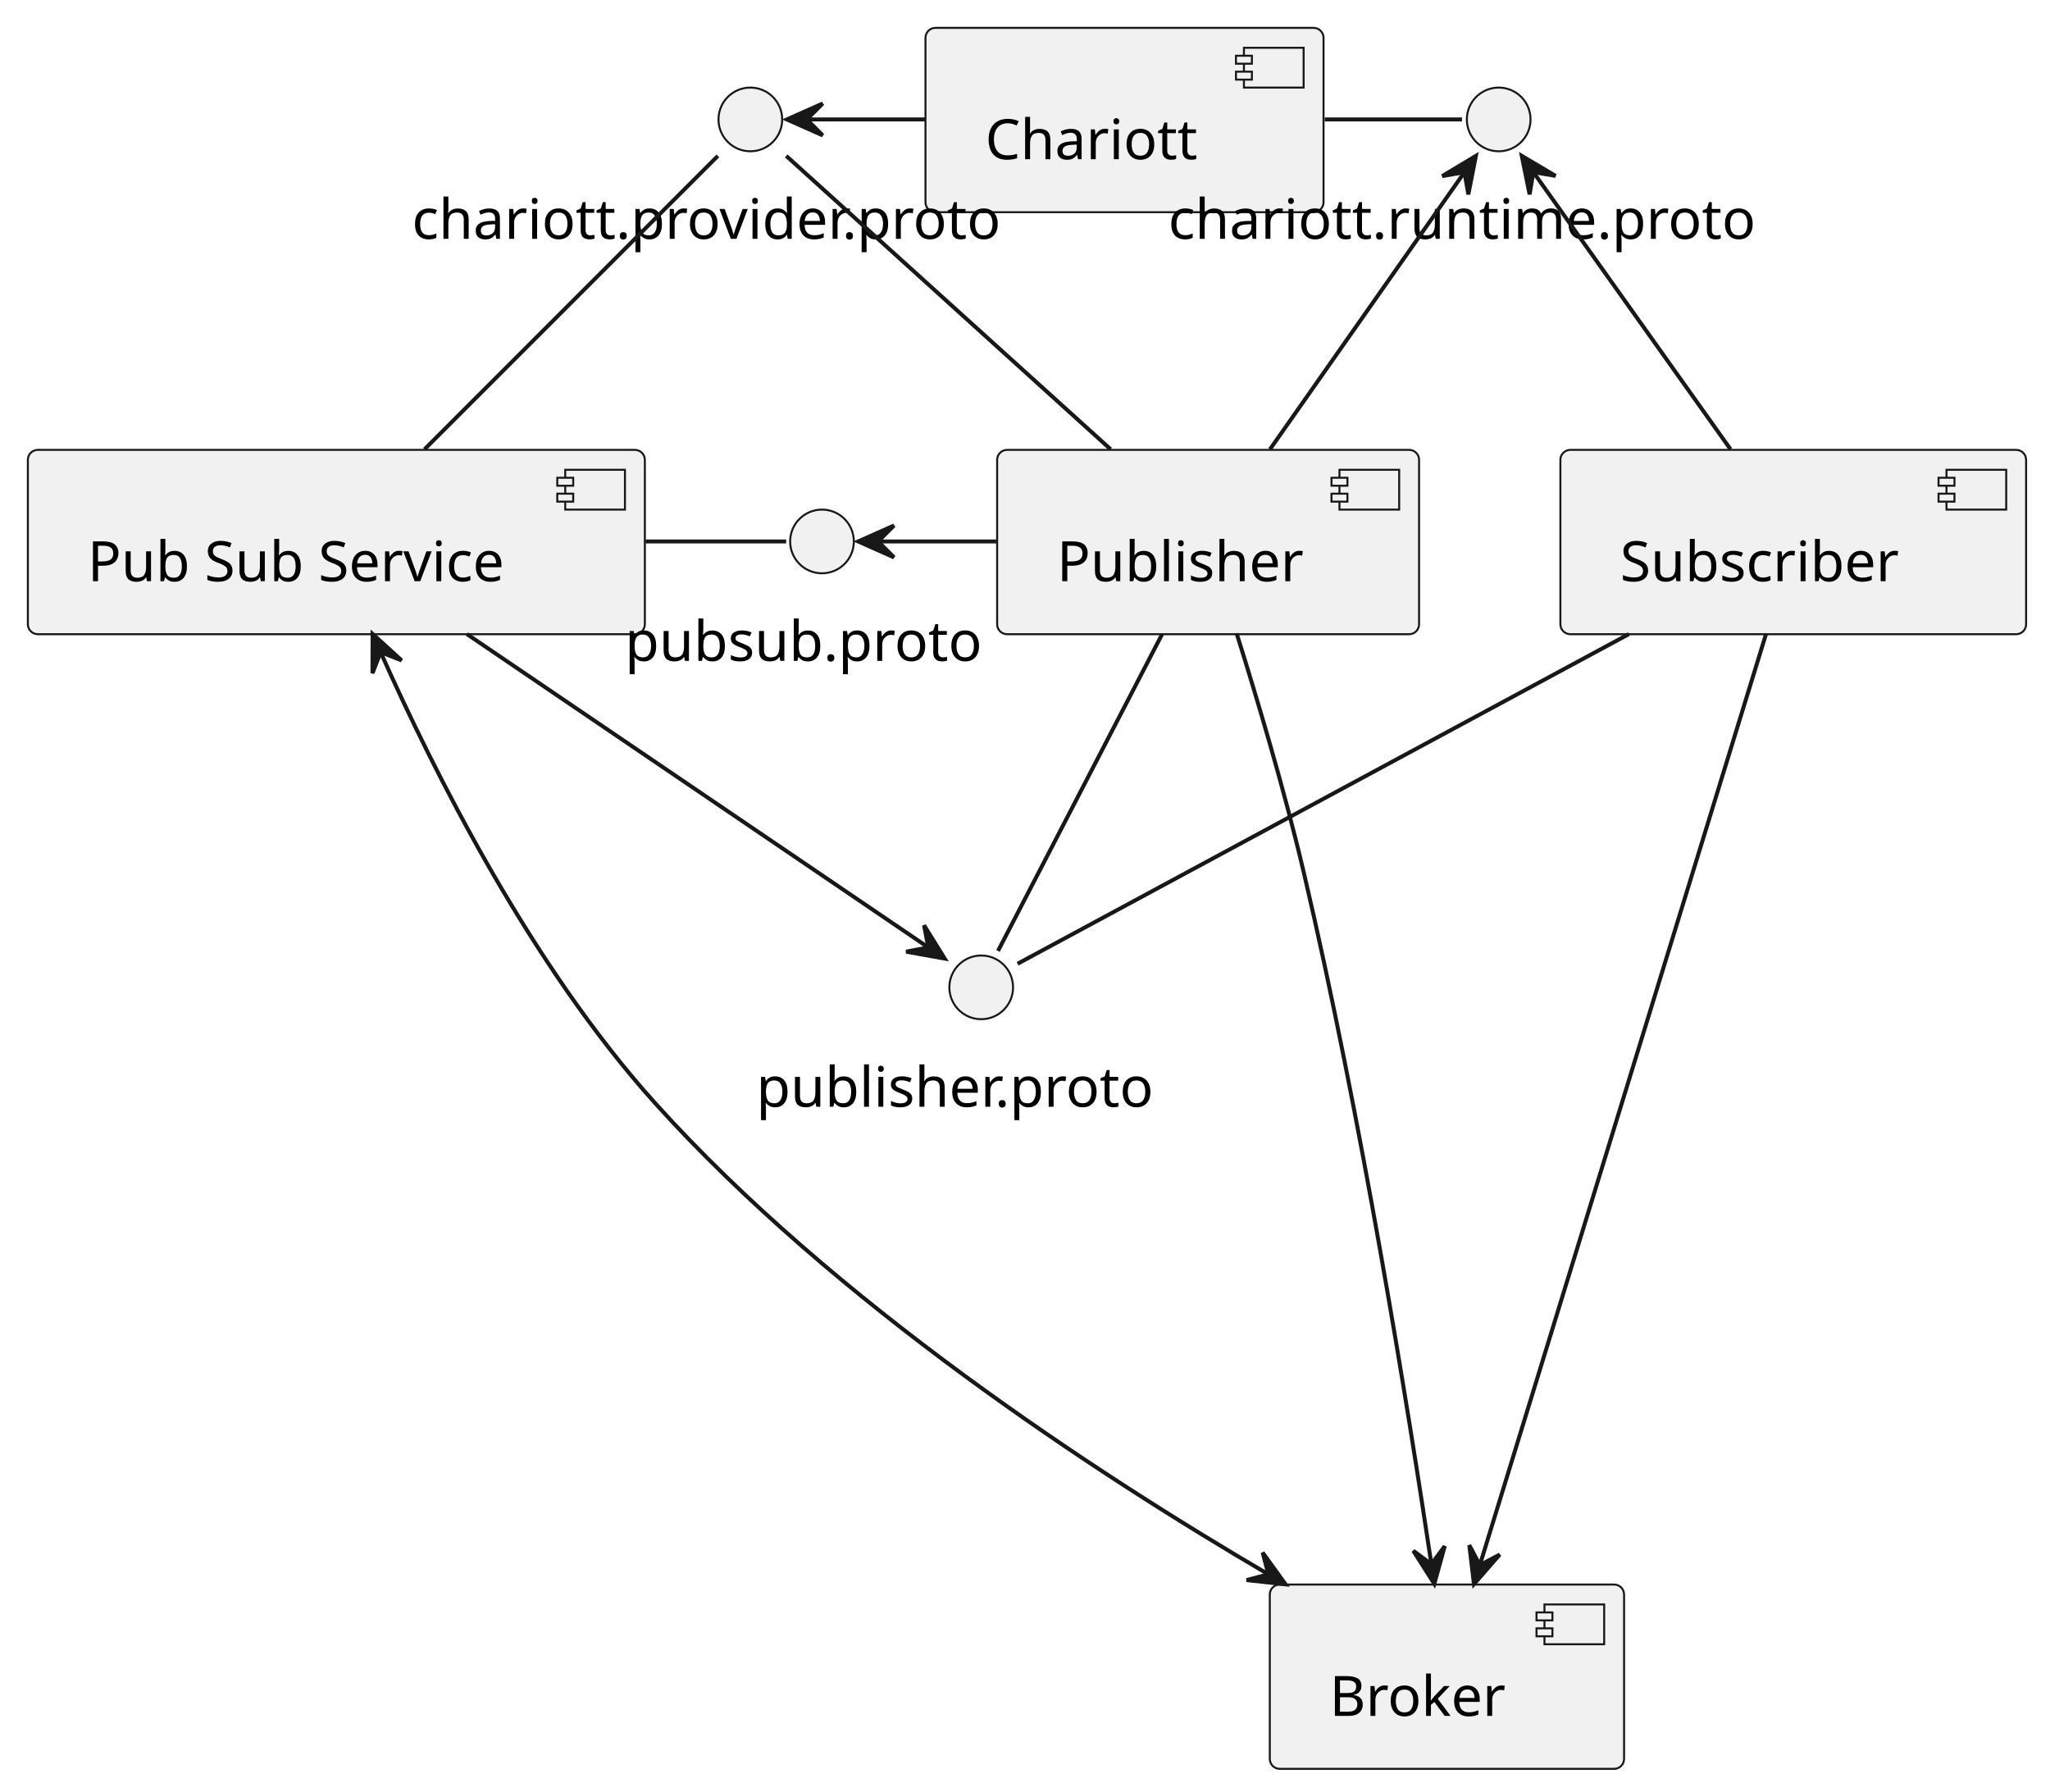
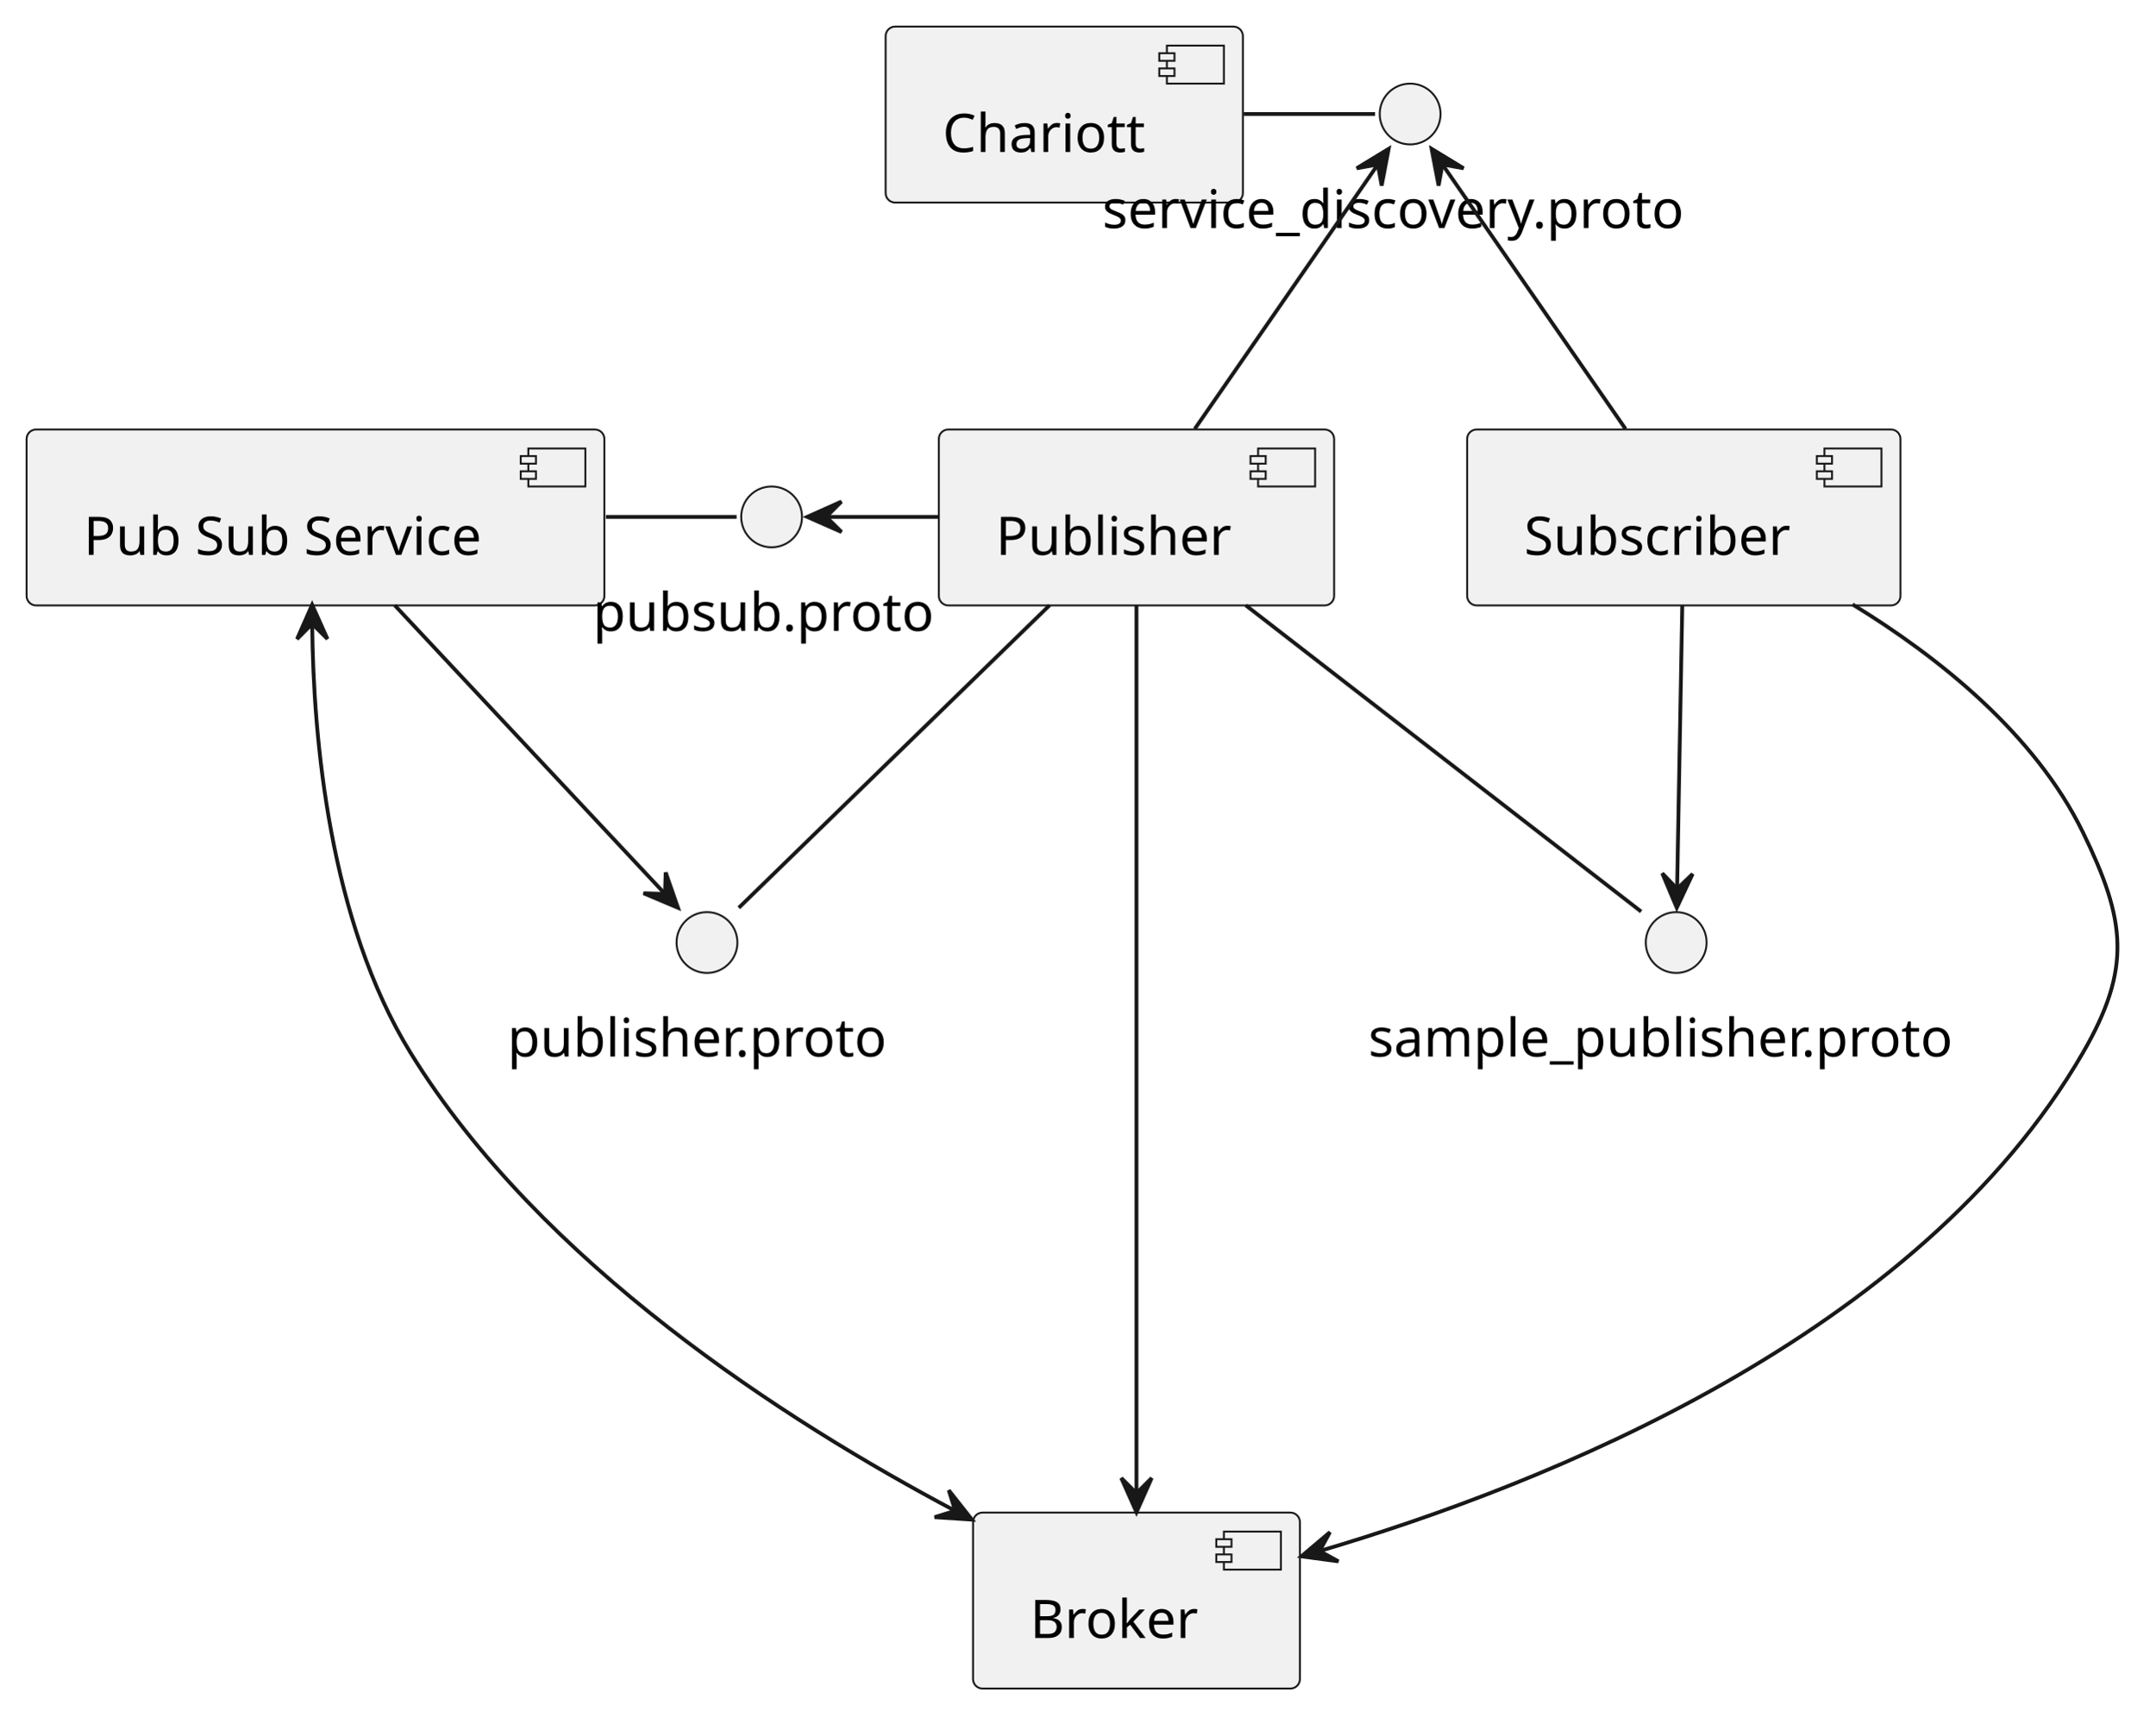
- <svg xmlns="http://www.w3.org/2000/svg" contentStyleType="text/css" height="450px" preserveAspectRatio="none" style="width:515px;height:450px;background:#FFFFFF;" version="1.1" viewBox="0 0 515 450" width="515px" zoomAndPan="magnify">
+ <svg xmlns="http://www.w3.org/2000/svg" contentStyleType="text/css" height="450px" preserveAspectRatio="none" style="width:567px;height:450px;background:#FFFFFF;" version="1.1" viewBox="0 0 567 450" width="567px" zoomAndPan="magnify">
  <defs />
  <g>
    <g id="elem_chariott">
-       <rect fill="#F1F1F1" height="46.297" rx="2.5" ry="2.5" style="stroke:#181818;stroke-width:0.5;" width="100" x="232.5" y="7" />
-       <rect fill="#F1F1F1" height="10" style="stroke:#181818;stroke-width:0.5;" width="15" x="312.5" y="12" />
-       <rect fill="#F1F1F1" height="2" style="stroke:#181818;stroke-width:0.5;" width="4" x="310.5" y="14" />
-       <rect fill="#F1F1F1" height="2" style="stroke:#181818;stroke-width:0.5;" width="4" x="310.5" y="18" />
-       <text fill="#000000" font-family="sans-serif" font-size="14" lengthAdjust="spacing" textLength="60" x="247.5" y="39.995">Chariott</text>
+       <rect fill="#F1F1F1" height="46.297" rx="2.5" ry="2.5" style="stroke:#181818;stroke-width:0.5;" width="94" x="233" y="7" />
+       <rect fill="#F1F1F1" height="10" style="stroke:#181818;stroke-width:0.5;" width="15" x="307" y="12" />
+       <rect fill="#F1F1F1" height="2" style="stroke:#181818;stroke-width:0.5;" width="4" x="305" y="14" />
+       <rect fill="#F1F1F1" height="2" style="stroke:#181818;stroke-width:0.5;" width="4" x="305" y="18" />
+       <text fill="#000000" font-family="sans-serif" font-size="14" lengthAdjust="spacing" textLength="54" x="248" y="39.995">Chariott</text>
    </g>
-     <g id="elem_chariott.provider.proto">
-       <ellipse cx="188.5" cy="30" fill="#F1F1F1" rx="8" ry="8" style="stroke:#181818;stroke-width:0.5;" />
-       <text fill="#000000" font-family="sans-serif" font-size="14" lengthAdjust="spacing" textLength="170" x="103.5" y="59.995">chariott.provider.proto</text>
-     </g>
-     <g id="elem_chariott.runtime.proto">
-       <ellipse cx="376.5" cy="30" fill="#F1F1F1" rx="8" ry="8" style="stroke:#181818;stroke-width:0.5;" />
-       <text fill="#000000" font-family="sans-serif" font-size="14" lengthAdjust="spacing" textLength="166" x="293.5" y="59.995">chariott.runtime.proto</text>
+     <g id="elem_service_discovery.proto">
+       <ellipse cx="371" cy="30" fill="#F1F1F1" rx="8" ry="8" style="stroke:#181818;stroke-width:0.5;" />
+       <text fill="#000000" font-family="sans-serif" font-size="14" lengthAdjust="spacing" textLength="162" x="290" y="59.995">service_discovery.proto</text>
    </g>
    <g id="elem_ps_service">
-       <rect fill="#F1F1F1" height="46.297" rx="2.5" ry="2.5" style="stroke:#181818;stroke-width:0.5;" width="155" x="7" y="113" />
-       <rect fill="#F1F1F1" height="10" style="stroke:#181818;stroke-width:0.5;" width="15" x="142" y="118" />
-       <rect fill="#F1F1F1" height="2" style="stroke:#181818;stroke-width:0.5;" width="4" x="140" y="120" />
-       <rect fill="#F1F1F1" height="2" style="stroke:#181818;stroke-width:0.5;" width="4" x="140" y="124" />
-       <text fill="#000000" font-family="sans-serif" font-size="14" lengthAdjust="spacing" textLength="115" x="22" y="145.995">Pub Sub Service</text>
+       <rect fill="#F1F1F1" height="46.297" rx="2.5" ry="2.5" style="stroke:#181818;stroke-width:0.5;" width="152" x="7" y="113" />
+       <rect fill="#F1F1F1" height="10" style="stroke:#181818;stroke-width:0.5;" width="15" x="139" y="118" />
+       <rect fill="#F1F1F1" height="2" style="stroke:#181818;stroke-width:0.5;" width="4" x="137" y="120" />
+       <rect fill="#F1F1F1" height="2" style="stroke:#181818;stroke-width:0.5;" width="4" x="137" y="124" />
+       <text fill="#000000" font-family="sans-serif" font-size="14" lengthAdjust="spacing" textLength="112" x="22" y="145.995">Pub Sub Service</text>
    </g>
    <g id="elem_pubsub.proto">
-       <ellipse cx="206.5" cy="136" fill="#F1F1F1" rx="8" ry="8" style="stroke:#181818;stroke-width:0.5;" />
-       <text fill="#000000" font-family="sans-serif" font-size="14" lengthAdjust="spacing" textLength="99" x="157" y="165.995">pubsub.proto</text>
+       <ellipse cx="203" cy="136" fill="#F1F1F1" rx="8" ry="8" style="stroke:#181818;stroke-width:0.5;" />
+       <text fill="#000000" font-family="sans-serif" font-size="14" lengthAdjust="spacing" textLength="94" x="156" y="165.995">pubsub.proto</text>
    </g>
    <g id="elem_publisher.proto">
-       <ellipse cx="246.5" cy="248" fill="#F1F1F1" rx="8" ry="8" style="stroke:#181818;stroke-width:0.5;" />
-       <text fill="#000000" font-family="sans-serif" font-size="14" lengthAdjust="spacing" textLength="113" x="190" y="277.995">publisher.proto</text>
+       <ellipse cx="186" cy="248" fill="#F1F1F1" rx="8" ry="8" style="stroke:#181818;stroke-width:0.5;" />
+       <text fill="#000000" font-family="sans-serif" font-size="14" lengthAdjust="spacing" textLength="105" x="133.5" y="277.995">publisher.proto</text>
    </g>
    <g id="elem_pub">
-       <rect fill="#F1F1F1" height="46.297" rx="2.5" ry="2.5" style="stroke:#181818;stroke-width:0.5;" width="106" x="250.5" y="113" />
-       <rect fill="#F1F1F1" height="10" style="stroke:#181818;stroke-width:0.5;" width="15" x="336.5" y="118" />
-       <rect fill="#F1F1F1" height="2" style="stroke:#181818;stroke-width:0.5;" width="4" x="334.5" y="120" />
-       <rect fill="#F1F1F1" height="2" style="stroke:#181818;stroke-width:0.5;" width="4" x="334.5" y="124" />
-       <text fill="#000000" font-family="sans-serif" font-size="14" lengthAdjust="spacing" textLength="66" x="265.5" y="145.995">Publisher</text>
+       <rect fill="#F1F1F1" height="46.297" rx="2.5" ry="2.5" style="stroke:#181818;stroke-width:0.5;" width="104" x="247" y="113" />
+       <rect fill="#F1F1F1" height="10" style="stroke:#181818;stroke-width:0.5;" width="15" x="331" y="118" />
+       <rect fill="#F1F1F1" height="2" style="stroke:#181818;stroke-width:0.5;" width="4" x="329" y="120" />
+       <rect fill="#F1F1F1" height="2" style="stroke:#181818;stroke-width:0.5;" width="4" x="329" y="124" />
+       <text fill="#000000" font-family="sans-serif" font-size="14" lengthAdjust="spacing" textLength="64" x="262" y="145.995">Publisher</text>
+     </g>
+     <g id="elem_sample_publisher.proto">
+       <ellipse cx="441" cy="248" fill="#F1F1F1" rx="8" ry="8" style="stroke:#181818;stroke-width:0.5;" />
+       <text fill="#000000" font-family="sans-serif" font-size="14" lengthAdjust="spacing" textLength="162" x="360" y="277.995">sample_publisher.proto</text>
    </g>
    <g id="elem_sub">
-       <rect fill="#F1F1F1" height="46.297" rx="2.5" ry="2.5" style="stroke:#181818;stroke-width:0.5;" width="117" x="392" y="113" />
-       <rect fill="#F1F1F1" height="10" style="stroke:#181818;stroke-width:0.5;" width="15" x="489" y="118" />
-       <rect fill="#F1F1F1" height="2" style="stroke:#181818;stroke-width:0.5;" width="4" x="487" y="120" />
-       <rect fill="#F1F1F1" height="2" style="stroke:#181818;stroke-width:0.5;" width="4" x="487" y="124" />
-       <text fill="#000000" font-family="sans-serif" font-size="14" lengthAdjust="spacing" textLength="77" x="407" y="145.995">Subscriber</text>
+       <rect fill="#F1F1F1" height="46.297" rx="2.5" ry="2.5" style="stroke:#181818;stroke-width:0.5;" width="114" x="386" y="113" />
+       <rect fill="#F1F1F1" height="10" style="stroke:#181818;stroke-width:0.5;" width="15" x="480" y="118" />
+       <rect fill="#F1F1F1" height="2" style="stroke:#181818;stroke-width:0.5;" width="4" x="478" y="120" />
+       <rect fill="#F1F1F1" height="2" style="stroke:#181818;stroke-width:0.5;" width="4" x="478" y="124" />
+       <text fill="#000000" font-family="sans-serif" font-size="14" lengthAdjust="spacing" textLength="74" x="401" y="145.995">Subscriber</text>
    </g>
    <g id="elem_Broker">
-       <rect fill="#F1F1F1" height="46.297" rx="2.5" ry="2.5" style="stroke:#181818;stroke-width:0.5;" width="89" x="319" y="398" />
-       <rect fill="#F1F1F1" height="10" style="stroke:#181818;stroke-width:0.5;" width="15" x="388" y="403" />
-       <rect fill="#F1F1F1" height="2" style="stroke:#181818;stroke-width:0.5;" width="4" x="386" y="405" />
-       <rect fill="#F1F1F1" height="2" style="stroke:#181818;stroke-width:0.5;" width="4" x="386" y="409" />
-       <text fill="#000000" font-family="sans-serif" font-size="14" lengthAdjust="spacing" textLength="49" x="334" y="430.995">Broker</text>
+       <rect fill="#F1F1F1" height="46.297" rx="2.5" ry="2.5" style="stroke:#181818;stroke-width:0.5;" width="86" x="256" y="398" />
+       <rect fill="#F1F1F1" height="10" style="stroke:#181818;stroke-width:0.5;" width="15" x="322" y="403" />
+       <rect fill="#F1F1F1" height="2" style="stroke:#181818;stroke-width:0.5;" width="4" x="320" y="405" />
+       <rect fill="#F1F1F1" height="2" style="stroke:#181818;stroke-width:0.5;" width="4" x="320" y="409" />
+       <text fill="#000000" font-family="sans-serif" font-size="14" lengthAdjust="spacing" textLength="46" x="271" y="430.995">Broker</text>
    </g>
-     <g id="link_chariott.provider.proto_chariott">
-       <path d="M202.844,30 C212.719,30 222.594,30 232.469,30 " fill="none" id="chariott.provider.proto-backto-chariott" style="stroke:#181818;stroke-width:1.0;" />
-       <polygon fill="#181818" points="197.68,30,206.68,34,202.68,30,206.68,26,197.68,30" style="stroke:#181818;stroke-width:1.0;" />
-     </g>
-     <g id="link_chariott_chariott.runtime.proto">
-       <path d="M332.805,30 C344.297,30 355.79,30 367.283,30 " fill="none" id="chariott-chariott.runtime.proto" style="stroke:#181818;stroke-width:1.0;" />
-     </g>
-     <g id="link_chariott.provider.proto_ps_service">
-       <path d="M180.339,39.161 C164.633,54.867 129.718,89.782 106.651,112.849 " fill="none" id="chariott.provider.proto-ps_service" style="stroke:#181818;stroke-width:1.0;" />
+     <g id="link_chariott_service_discovery.proto">
+       <path d="M327.28,30 C338.78,30 350.28,30 361.78,30 " fill="none" id="chariott-service_discovery.proto" style="stroke:#181818;stroke-width:1.0;" />
    </g>
    <g id="link_ps_service_pubsub.proto">
-       <path d="M162.18,136 C173.952,136 185.725,136 197.497,136 " fill="none" id="ps_service-pubsub.proto" style="stroke:#181818;stroke-width:1.0;" />
+       <path d="M159.41,136 C170.87,136 182.34,136 193.8,136 " fill="none" id="ps_service-pubsub.proto" style="stroke:#181818;stroke-width:1.0;" />
    </g>
    <g id="link_ps_service_publisher.proto">
-       <path d="M117.283,159.26 C152.794,183.373 207.746,220.685 232.985,237.823 " fill="none" id="ps_service-to-publisher.proto" style="stroke:#181818;stroke-width:1.0;" />
-       <polygon fill="#181818" points="237.341,240.781,232.141,232.417,233.204,237.973,227.648,239.035,237.341,240.781" style="stroke:#181818;stroke-width:1.0;" />
+       <path d="M103.84,159.26 C125.27,182.14 157.82,216.9 174.8,235.04 " fill="none" id="ps_service-to-publisher.proto" style="stroke:#181818;stroke-width:1.0;" />
+       <polygon fill="#181818" points="178.37,238.86,175.134,229.558,174.951,235.212,169.297,235.029,178.37,238.86" style="stroke:#181818;stroke-width:1.0;" />
    </g>
-     <g id="link_chariott.provider.proto_pub">
-       <path d="M197.524,39.161 C214.891,54.867 253.499,89.782 279.006,112.849 " fill="none" id="chariott.provider.proto-pub" style="stroke:#181818;stroke-width:1.0;" />
-     </g>
-     <g id="link_chariott.runtime.proto_pub">
-       <path d="M367.645,43.616 C355.596,60.78 333.848,91.764 319.048,112.849 " fill="none" id="chariott.runtime.proto-backto-pub" style="stroke:#181818;stroke-width:1.0;" />
-       <polygon fill="#181818" points="370.772,39.161,362.327,44.229,367.899,43.254,368.875,48.825,370.772,39.161" style="stroke:#181818;stroke-width:1.0;" />
+     <g id="link_service_discovery.proto_pub">
+       <path d="M362.27,43.62 C350.38,60.78 328.93,91.76 314.34,112.85 " fill="none" id="service_discovery.proto-backto-pub" style="stroke:#181818;stroke-width:1.0;" />
+       <polygon fill="#181818" points="365.35,39.16,356.935,44.277,362.501,43.269,363.509,48.835,365.35,39.16" style="stroke:#181818;stroke-width:1.0;" />
    </g>
    <g id="link_pubsub.proto_pub">
-       <path d="M220.742,136 C230.586,136 240.431,136 250.276,136 " fill="none" id="pubsub.proto-backto-pub" style="stroke:#181818;stroke-width:1.0;" />
-       <polygon fill="#181818" points="215.594,136,224.594,140,220.594,136,224.594,132,215.594,136" style="stroke:#181818;stroke-width:1.0;" />
+       <path d="M217.5,136 C227.3,136 237.09,136 246.89,136 " fill="none" id="pubsub.proto-backto-pub" style="stroke:#181818;stroke-width:1.0;" />
+       <polygon fill="#181818" points="212.38,136,221.391,139.974,217.38,135.986,221.369,131.974,212.38,136" style="stroke:#181818;stroke-width:1.0;" />
    </g>
    <g id="link_pub_publisher.proto">
-       <path d="M291.965,159.26 C279.213,183.869 259.337,222.227 250.72,238.856 " fill="none" id="pub-publisher.proto" style="stroke:#181818;stroke-width:1.0;" />
+       <path d="M276.13,159.26 C250.85,183.87 211.45,222.23 194.37,238.86 " fill="none" id="pub-publisher.proto" style="stroke:#181818;stroke-width:1.0;" />
    </g>
-     <g id="link_chariott.runtime.proto_sub">
-       <path d="M385.477,43.616 C397.69,60.78 419.736,91.764 434.739,112.849 " fill="none" id="chariott.runtime.proto-backto-sub" style="stroke:#181818;stroke-width:1.0;" />
-       <polygon fill="#181818" points="382.307,39.161,384.267,48.813,385.206,43.235,390.784,44.174,382.307,39.161" style="stroke:#181818;stroke-width:1.0;" />
+     <g id="link_pub_sample_publisher.proto">
+       <path d="M327.74,159.26 C360.15,184.37 411.05,223.8 431.77,239.85 " fill="none" id="pub-sample_publisher.proto" style="stroke:#181818;stroke-width:1.0;" />
    </g>
-     <g id="link_sub_publisher.proto">
-       <path d="M409.218,159.26 C360.319,185.627 282.15,227.777 255.637,242.073 " fill="none" id="sub-publisher.proto" style="stroke:#181818;stroke-width:1.0;" />
+     <g id="link_service_discovery.proto_sub">
+       <path d="M379.73,43.62 C391.62,60.78 413.07,91.76 427.66,112.85 " fill="none" id="service_discovery.proto-backto-sub" style="stroke:#181818;stroke-width:1.0;" />
+       <polygon fill="#181818" points="376.65,39.16,378.491,48.835,379.499,43.269,385.065,44.277,376.65,39.16" style="stroke:#181818;stroke-width:1.0;" />
+     </g>
+     <g id="link_sub_sample_publisher.proto">
+       <path d="M442.6,159.26 C442.19,181.56 441.58,215.16 441.24,233.64 " fill="none" id="sub-to-sample_publisher.proto" style="stroke:#181818;stroke-width:1.0;" />
+       <polygon fill="#181818" points="441.15,238.86,445.329,229.942,441.25,233.861,437.331,229.782,441.15,238.86" style="stroke:#181818;stroke-width:1.0;" />
    </g>
    <g id="link_ps_service_Broker">
-       <path d="M95.649,163.882 C108.956,193.794 133.371,242.455 164.5,277 C209.655,327.111 275.213,370.004 318.578,395.397 " fill="none" id="ps_service-Broker" style="stroke:#181818;stroke-width:1.0;" />
-       <polygon fill="#181818" points="93.609,159.248,93.574,169.097,95.624,163.824,100.896,165.874,93.609,159.248" style="stroke:#181818;stroke-width:1.0;" />
-       <polygon fill="#181818" points="322.966,397.951,317.2,389.966,318.645,395.436,313.176,396.88,322.966,397.951" style="stroke:#181818;stroke-width:1.0;" />
+       <path d="M82.13,164.49 C82.43,194.33 86.66,242.37 108,277 C142.25,332.57 206.71,373.91 251.21,397.49 " fill="none" id="ps_service-Broker" style="stroke:#181818;stroke-width:1.0;" />
+       <polygon fill="#181818" points="255.72,399.85,249.616,392.121,251.294,397.523,245.893,399.202,255.72,399.85" style="stroke:#181818;stroke-width:1.0;" />
+       <polygon fill="#181818" points="82.12,159.13,78.146,168.141,82.134,164.13,86.146,168.119,82.12,159.13" style="stroke:#181818;stroke-width:1.0;" />
    </g>
    <g id="link_pub_Broker">
-       <path d="M310.67,159.102 C315.821,175.509 322.678,198.496 327.5,219 C341.986,280.595 353.772,354.007 359.581,392.817 " fill="none" id="pub-to-Broker" style="stroke:#181818;stroke-width:1.0;" />
-       <polygon fill="#181818" points="360.327,397.831,362.958,388.34,359.591,392.886,355.046,389.518,360.327,397.831" style="stroke:#181818;stroke-width:1.0;" />
+       <path d="M299,159.21 C299,210.46 299,336.86 299,392.72 " fill="none" id="pub-to-Broker" style="stroke:#181818;stroke-width:1.0;" />
+       <polygon fill="#181818" points="299,397.9,303,388.9,299,392.9,295,388.9,299,397.9" style="stroke:#181818;stroke-width:1.0;" />
    </g>
    <g id="link_sub_Broker">
-       <path d="M443.673,159.207 C427.886,210.559 388.901,337.375 371.784,393.054 " fill="none" id="sub-to-Broker" style="stroke:#181818;stroke-width:1.0;" />
-       <polygon fill="#181818" points="370.295,397.897,376.763,390.47,371.764,393.117,369.117,388.118,370.295,397.897" style="stroke:#181818;stroke-width:1.0;" />
+       <path d="M487.39,159.03 C509.99,172.86 535.32,193.02 548,219 C559.3,242.17 560.91,254.69 548,277 C504.88,351.49 406.67,390.54 347.29,408.08 " fill="none" id="sub-to-Broker" style="stroke:#181818;stroke-width:1.0;" />
+       <polygon fill="#181818" points="342.38,409.51,352.14,410.83,347.18,408.11,349.9,403.15,342.38,409.51" style="stroke:#181818;stroke-width:1.0;" />
    </g>
  </g>
</svg>
